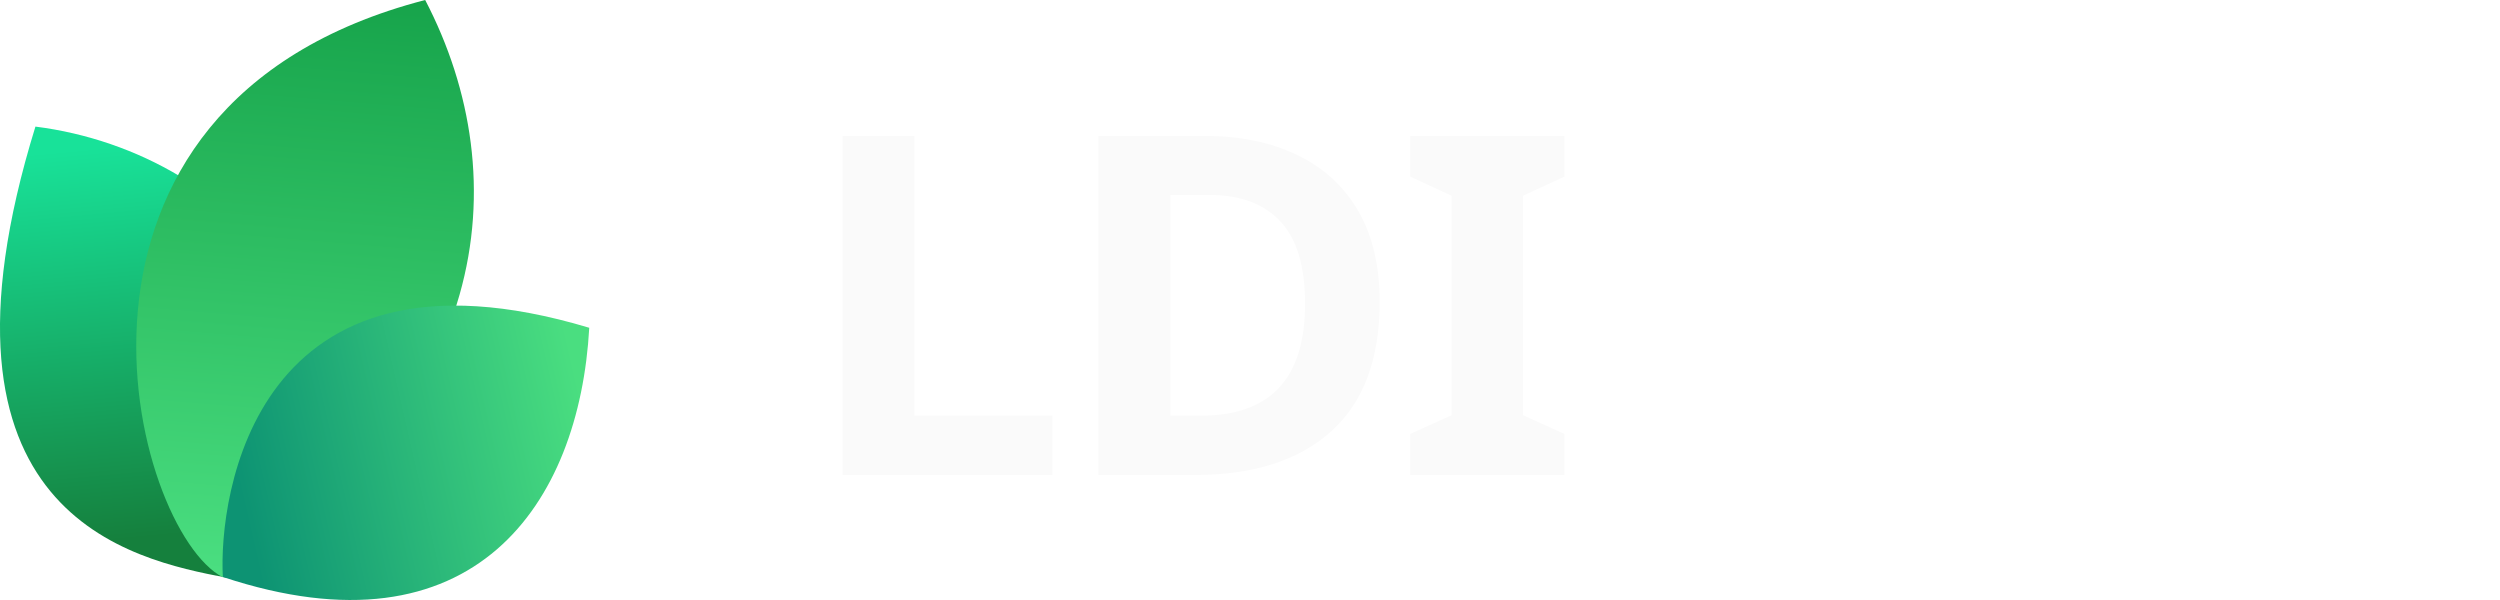
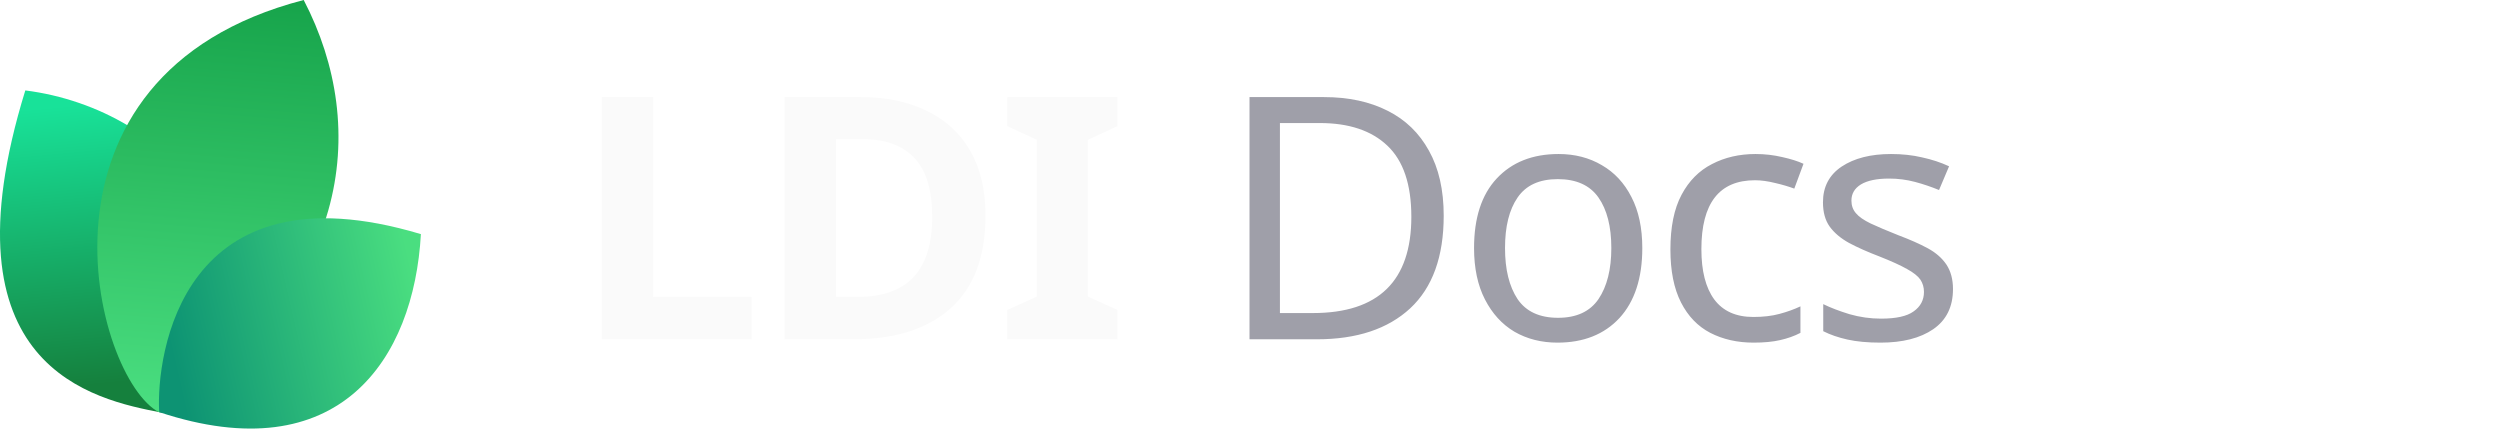
- <svg xmlns="http://www.w3.org/2000/svg" width="100" height="24" viewBox="0 0 100 24" fill="none">
+ <svg xmlns="http://www.w3.org/2000/svg" width="140" height="24" viewBox="0 0 140 24" fill="none">
  <path d="M9.061 23.108C5.268 22.377 -3.391 20.627 1.417 5.064C9.634 6.099 16.973 14.064 9.061 23.108Z" fill="url(#paint0_dark)" />
  <path d="M8.919 23.094C5.276 21.222 0.784 4.209 17.007 0C20.757 7.193 19.621 16.545 8.919 23.094Z" fill="url(#paint1_dark)" />
  <path d="M8.914 23.079C8.735 19.882 10.159 9.085 23.57 13.111C23.181 20.123 18.984 26.418 8.914 23.079Z" fill="url(#paint2_dark)" />
-   <text x="32" y="19" style="font-family: sans-serif; font-weight: 900; font-size: 19px; letter-spacing: -0.5px;">
-     <tspan fill="#FAFAFA">LDI</tspan>
-     <t fill="#52525C">Docs</t>
+   <text x="32" y="19" style="font-family: sans-serif; font-size: 19px; letter-spacing: -0.5px;">
+     <tspan fill="#FAFAFA" style="font-weight: 900;">LDI</tspan>
+     <tspan fill="#9F9FA9" style="font-weight: 400;">Docs</tspan>
  </text>
  <defs>
    <linearGradient id="paint0_dark" x1="3.776" y1="5.916" x2="5.232" y2="21.559" gradientUnits="userSpaceOnUse">
      <stop stop-color="#18E299" />
      <stop offset="1" stop-color="#15803D" />
    </linearGradient>
    <linearGradient id="paint1_dark" x1="12.171" y1="-0.718" x2="10.19" y2="22.983" gradientUnits="userSpaceOnUse">
      <stop stop-color="#16A34A" />
      <stop offset="1" stop-color="#4ADE80" />
    </linearGradient>
    <linearGradient id="paint2_dark" x1="23.133" y1="15.353" x2="9.338" y2="18.52" gradientUnits="userSpaceOnUse">
      <stop stop-color="#4ADE80" />
      <stop offset="1" stop-color="#0D9373" />
    </linearGradient>
  </defs>
</svg>
